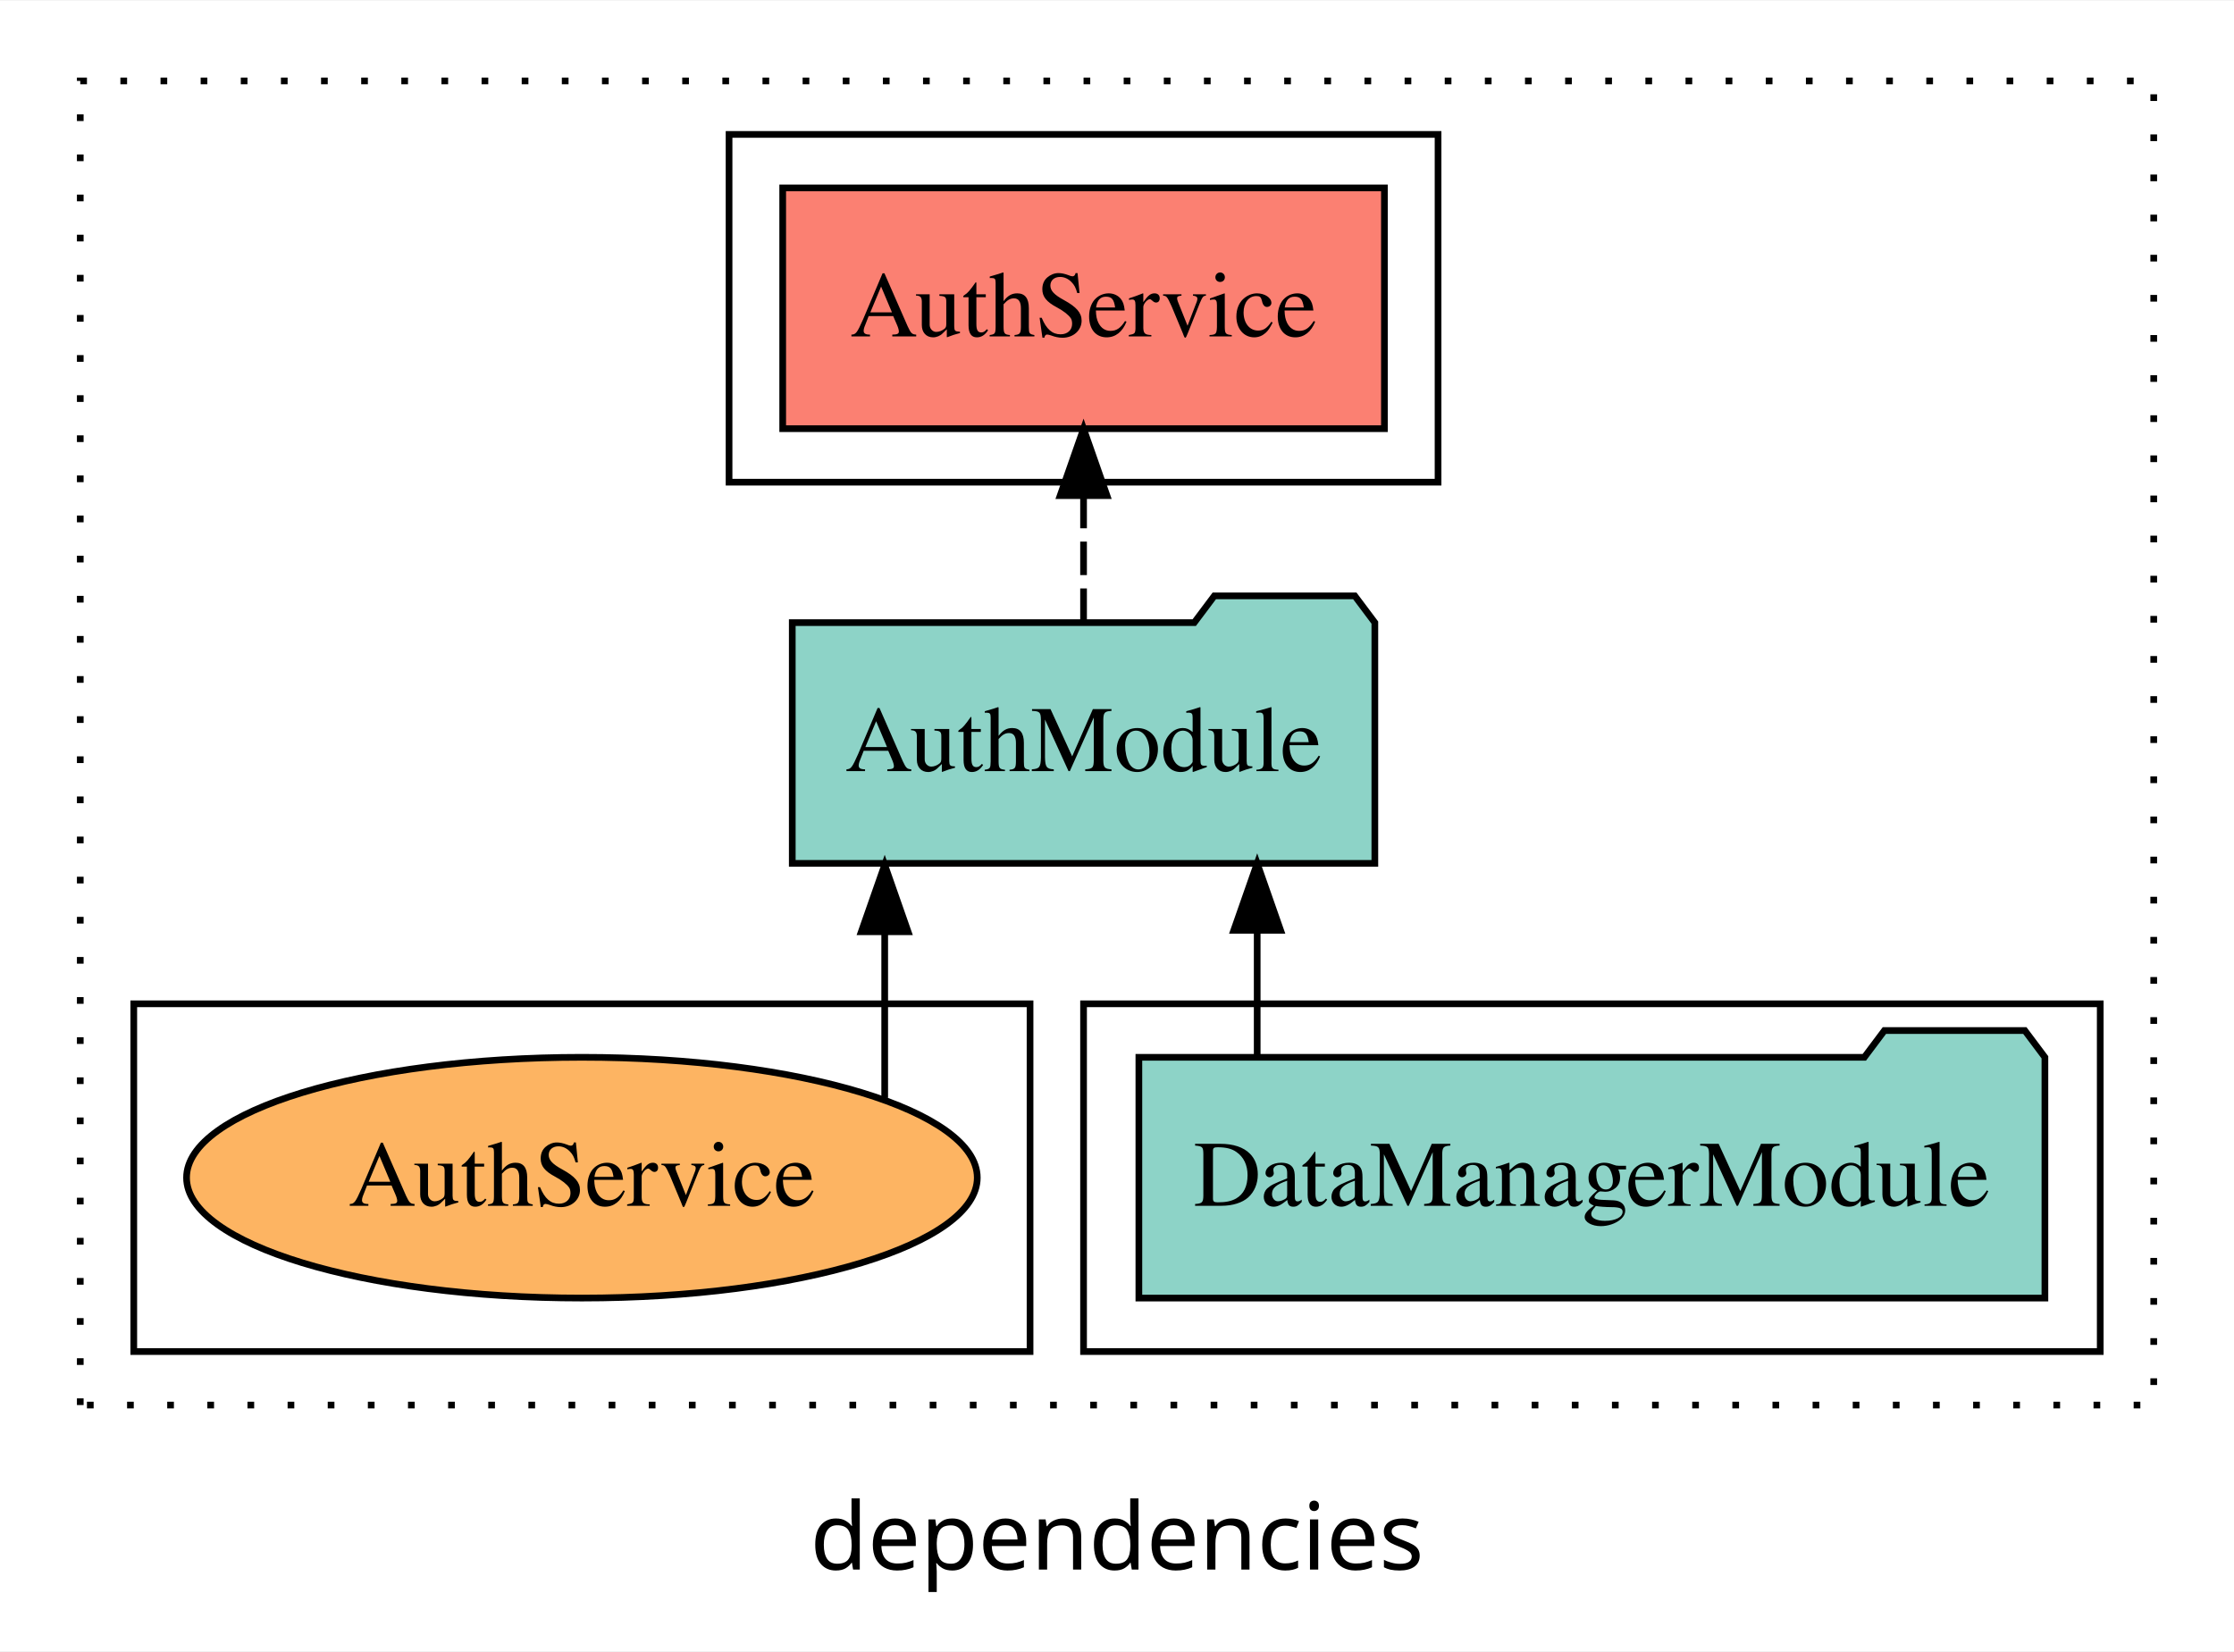
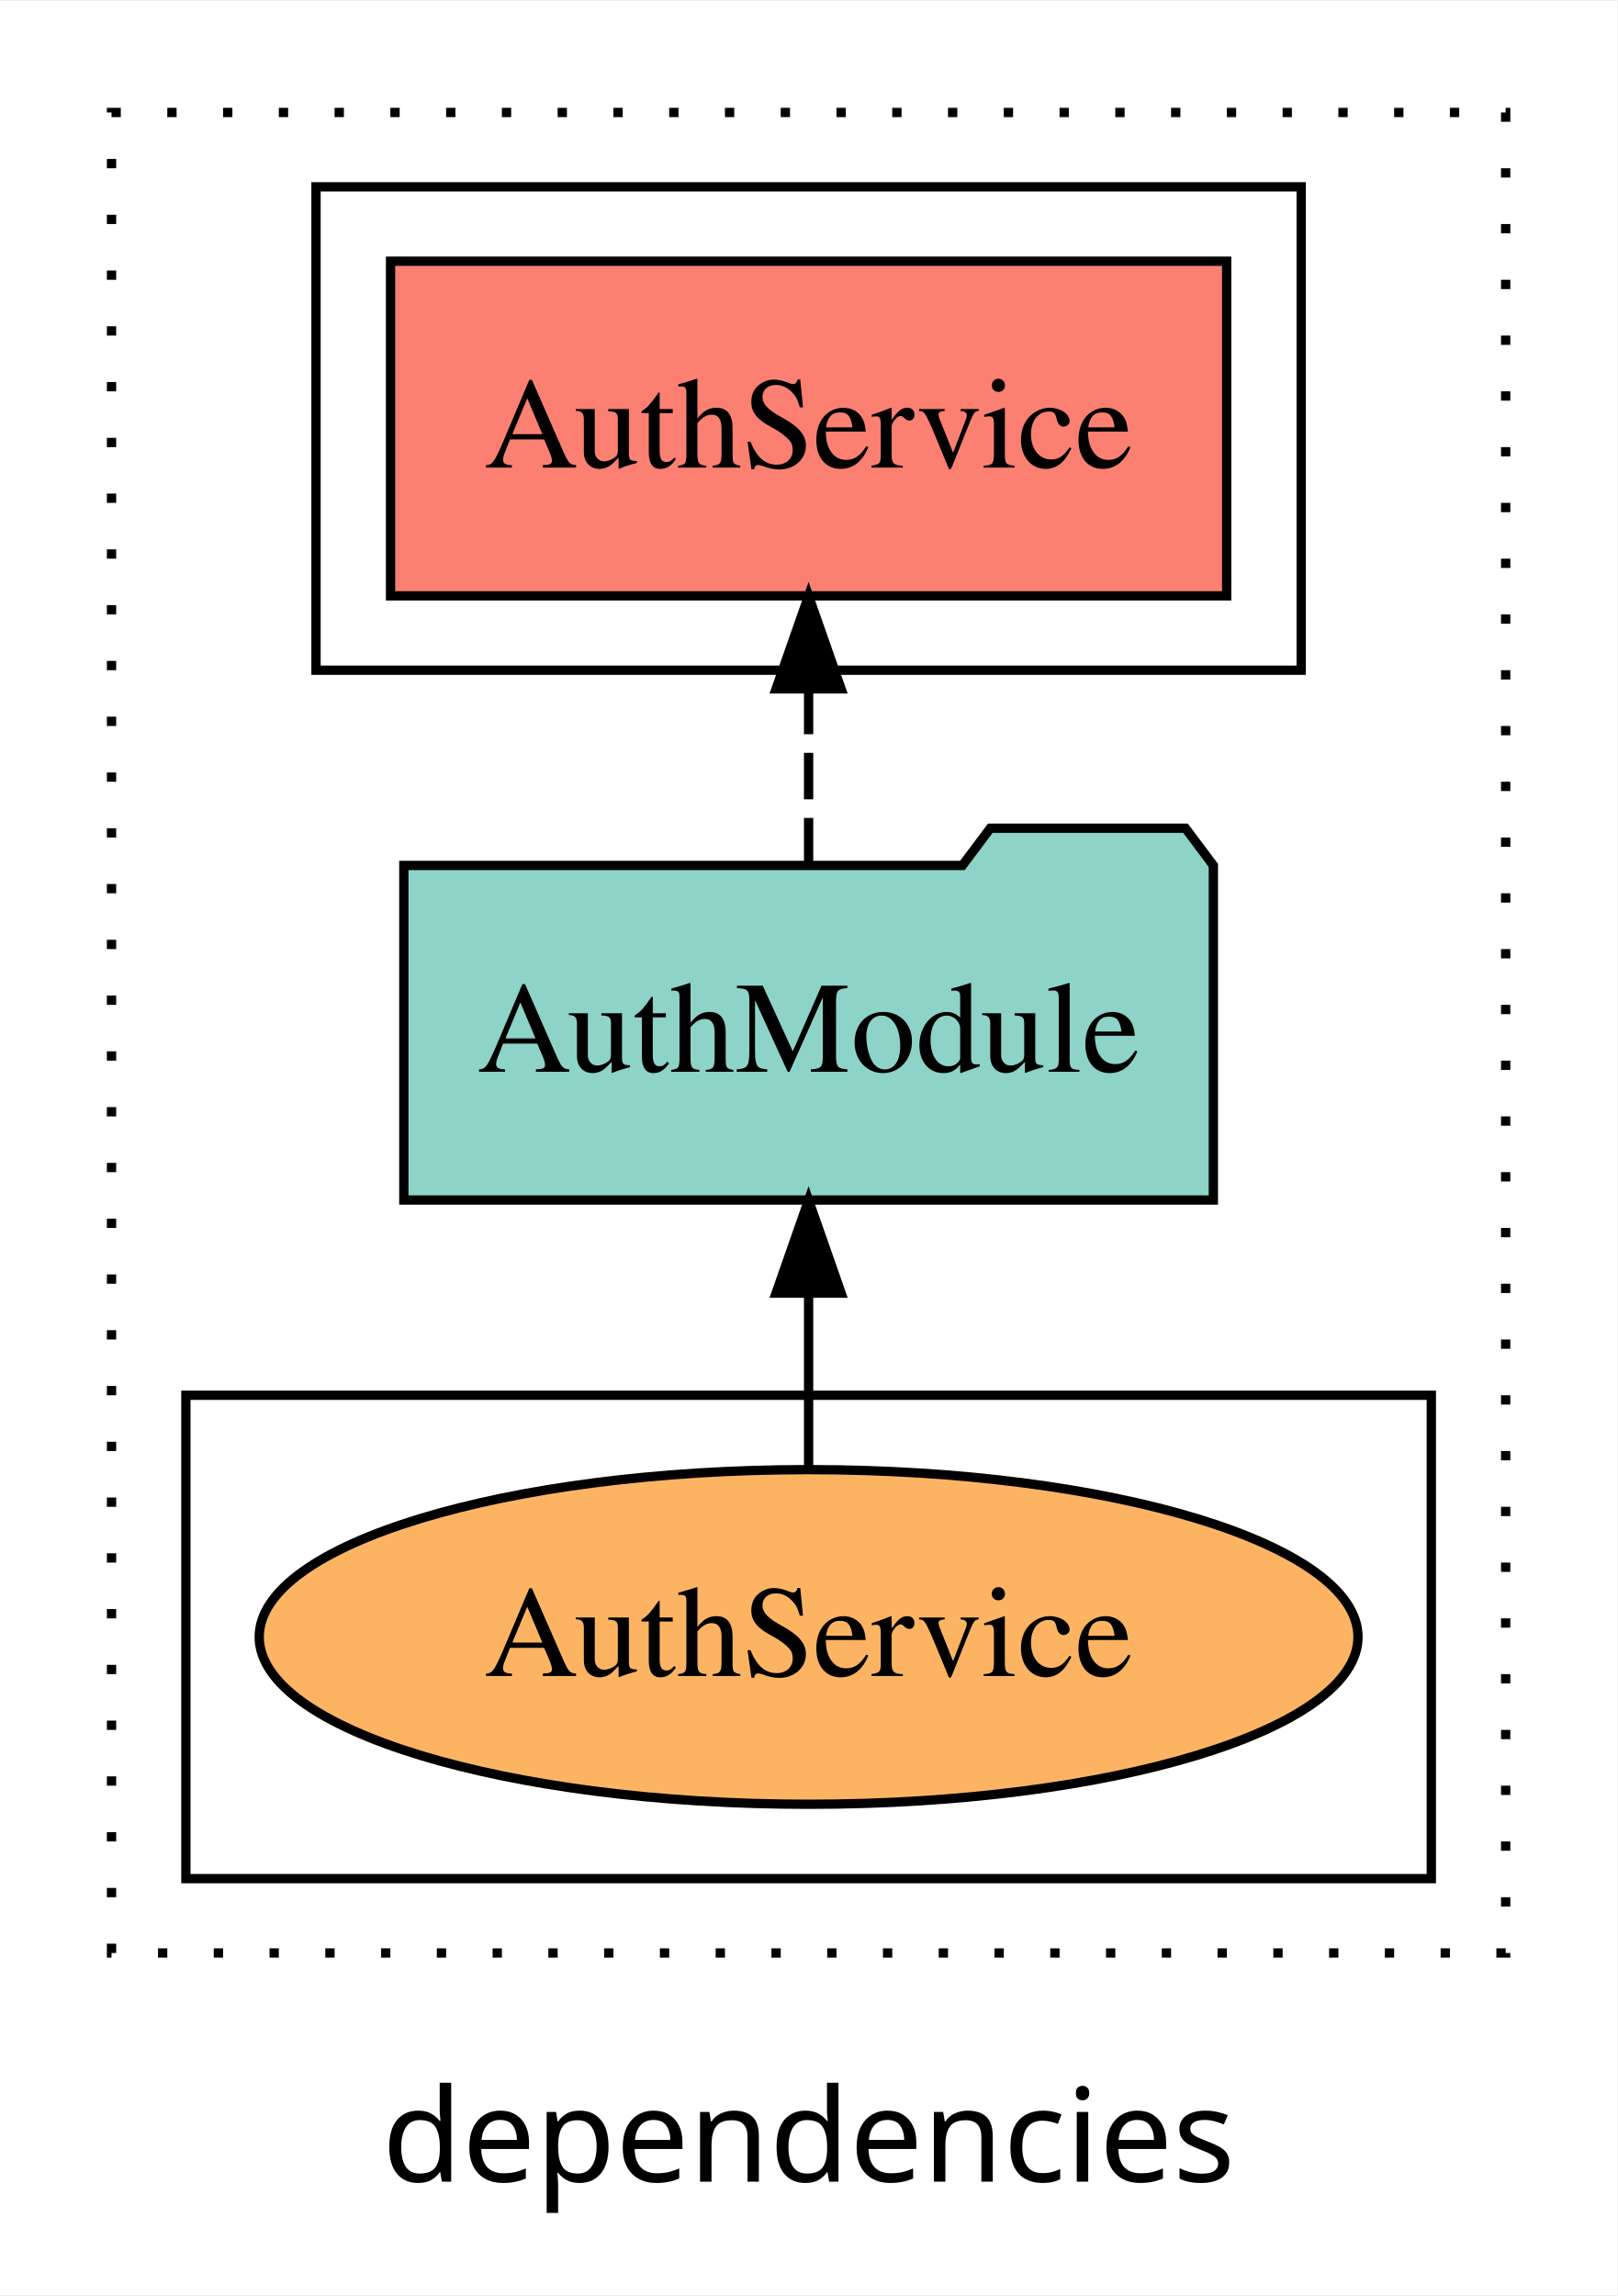
- <svg xmlns="http://www.w3.org/2000/svg" width="334pt" height="247pt" viewBox="0.00 0.00 334.00 246.80">
+ <svg xmlns="http://www.w3.org/2000/svg" width="174pt" height="247pt" viewBox="0.00 0.00 174.00 246.80">
  <g id="graph0" class="graph" transform="scale(1 1) rotate(0) translate(4 242.8)">
-     <polygon fill="white" stroke="transparent" points="-4,4 -4,-242.8 330,-242.8 330,4 -4,4" />
-     <text text-anchor="middle" x="163" y="-8.2" font-family="sans-serif" font-size="14.00">dependencies</text>
+     <polygon fill="white" stroke="transparent" points="-4,4 -4,-242.8 170,-242.8 170,4 -4,4" />
+     <text text-anchor="middle" x="83" y="-8.2" font-family="sans-serif" font-size="14.00">dependencies</text>
    <g id="clust1" class="cluster">
-       <polygon fill="none" stroke="black" stroke-dasharray="1,5" points="8,-32.8 8,-230.8 318,-230.8 318,-32.8 8,-32.8" />
+       <polygon fill="none" stroke="black" stroke-dasharray="1,5" points="8,-32.8 8,-230.8 158,-230.8 158,-32.8 8,-32.8" />
    </g>
    <g id="clust4" class="cluster">
-       <polygon fill="none" stroke="black" points="105,-170.8 105,-222.8 211,-222.8 211,-170.8 105,-170.8" />
-     </g>
-     <g id="clust3" class="cluster">
-       <polygon fill="none" stroke="black" points="158,-40.8 158,-92.8 310,-92.8 310,-40.8 158,-40.8" />
+       <polygon fill="none" stroke="black" points="30,-170.8 30,-222.8 136,-222.8 136,-170.8 30,-170.8" />
    </g>
    <g id="clust6" class="cluster">
      <polygon fill="none" stroke="black" points="16,-40.8 16,-92.8 150,-92.8 150,-40.8 16,-40.8" />
    </g>
    <g id="node1" class="node">
-       <polygon fill="#8dd3c7" stroke="black" points="301.73,-84.8 298.73,-88.8 277.73,-88.8 274.73,-84.8 166.27,-84.8 166.27,-48.8 301.73,-48.8 301.73,-84.8" />
-       <text text-anchor="middle" x="234" y="-62.6" font-family="Times,serif" font-size="14.00">DataManagerModule</text>
+       <polygon fill="#fb8072" stroke="black" points="127.98,-214.8 38.02,-214.8 38.02,-178.8 127.98,-178.8 127.98,-214.8" />
+       <text text-anchor="middle" x="83" y="-192.6" font-family="Times,serif" font-size="14.00">AuthService </text>
    </g>
    <g id="node2" class="node">
-       <polygon fill="#8dd3c7" stroke="black" points="201.55,-149.8 198.55,-153.8 177.55,-153.8 174.55,-149.8 114.45,-149.8 114.45,-113.8 201.55,-113.8 201.55,-149.8" />
-       <text text-anchor="middle" x="158" y="-127.6" font-family="Times,serif" font-size="14.00">AuthModule</text>
+       <polygon fill="#8dd3c7" stroke="black" points="126.55,-149.8 123.55,-153.8 102.55,-153.8 99.55,-149.8 39.45,-149.8 39.45,-113.8 126.55,-113.8 126.55,-149.8" />
+       <text text-anchor="middle" x="83" y="-127.6" font-family="Times,serif" font-size="14.00">AuthModule</text>
    </g>
    <g id="edge1" class="edge">
-       <path fill="none" stroke="black" d="M183.96,-84.91C183.96,-84.91 183.96,-103.79 183.96,-103.79" />
-       <polygon fill="black" stroke="black" points="180.46,-103.79 183.96,-113.79 187.46,-103.79 180.46,-103.79" />
+       <path fill="none" stroke="black" stroke-dasharray="5,2" d="M83,-149.91C83,-149.91 83,-168.79 83,-168.79" />
+       <polygon fill="black" stroke="black" points="79.5,-168.79 83,-178.79 86.5,-168.79 79.5,-168.79" />
    </g>
    <g id="node3" class="node">
-       <polygon fill="#fb8072" stroke="black" points="202.98,-214.8 113.02,-214.8 113.02,-178.8 202.98,-178.8 202.98,-214.8" />
-       <text text-anchor="middle" x="158" y="-192.6" font-family="Times,serif" font-size="14.00">AuthService </text>
-     </g>
-     <g id="edge2" class="edge">
-       <path fill="none" stroke="black" stroke-dasharray="5,2" d="M158,-149.91C158,-149.91 158,-168.79 158,-168.79" />
-       <polygon fill="black" stroke="black" points="154.5,-168.79 158,-178.79 161.5,-168.79 154.5,-168.79" />
-     </g>
-     <g id="node4" class="node">
      <ellipse fill="#fdb462" stroke="black" cx="83" cy="-66.8" rx="59.11" ry="18" />
      <text text-anchor="middle" x="83" y="-62.6" font-family="Times,serif" font-size="14.00">AuthService</text>
    </g>
-     <g id="edge3" class="edge">
-       <path fill="none" stroke="black" d="M128.27,-78.72C128.27,-78.72 128.27,-103.57 128.27,-103.57" />
-       <polygon fill="black" stroke="black" points="124.77,-103.57 128.27,-113.57 131.77,-103.57 124.77,-103.57" />
+     <g id="edge2" class="edge">
+       <path fill="none" stroke="black" d="M83,-84.91C83,-84.91 83,-103.79 83,-103.79" />
+       <polygon fill="black" stroke="black" points="79.5,-103.79 83,-113.79 86.5,-103.79 79.5,-103.79" />
    </g>
  </g>
</svg>
